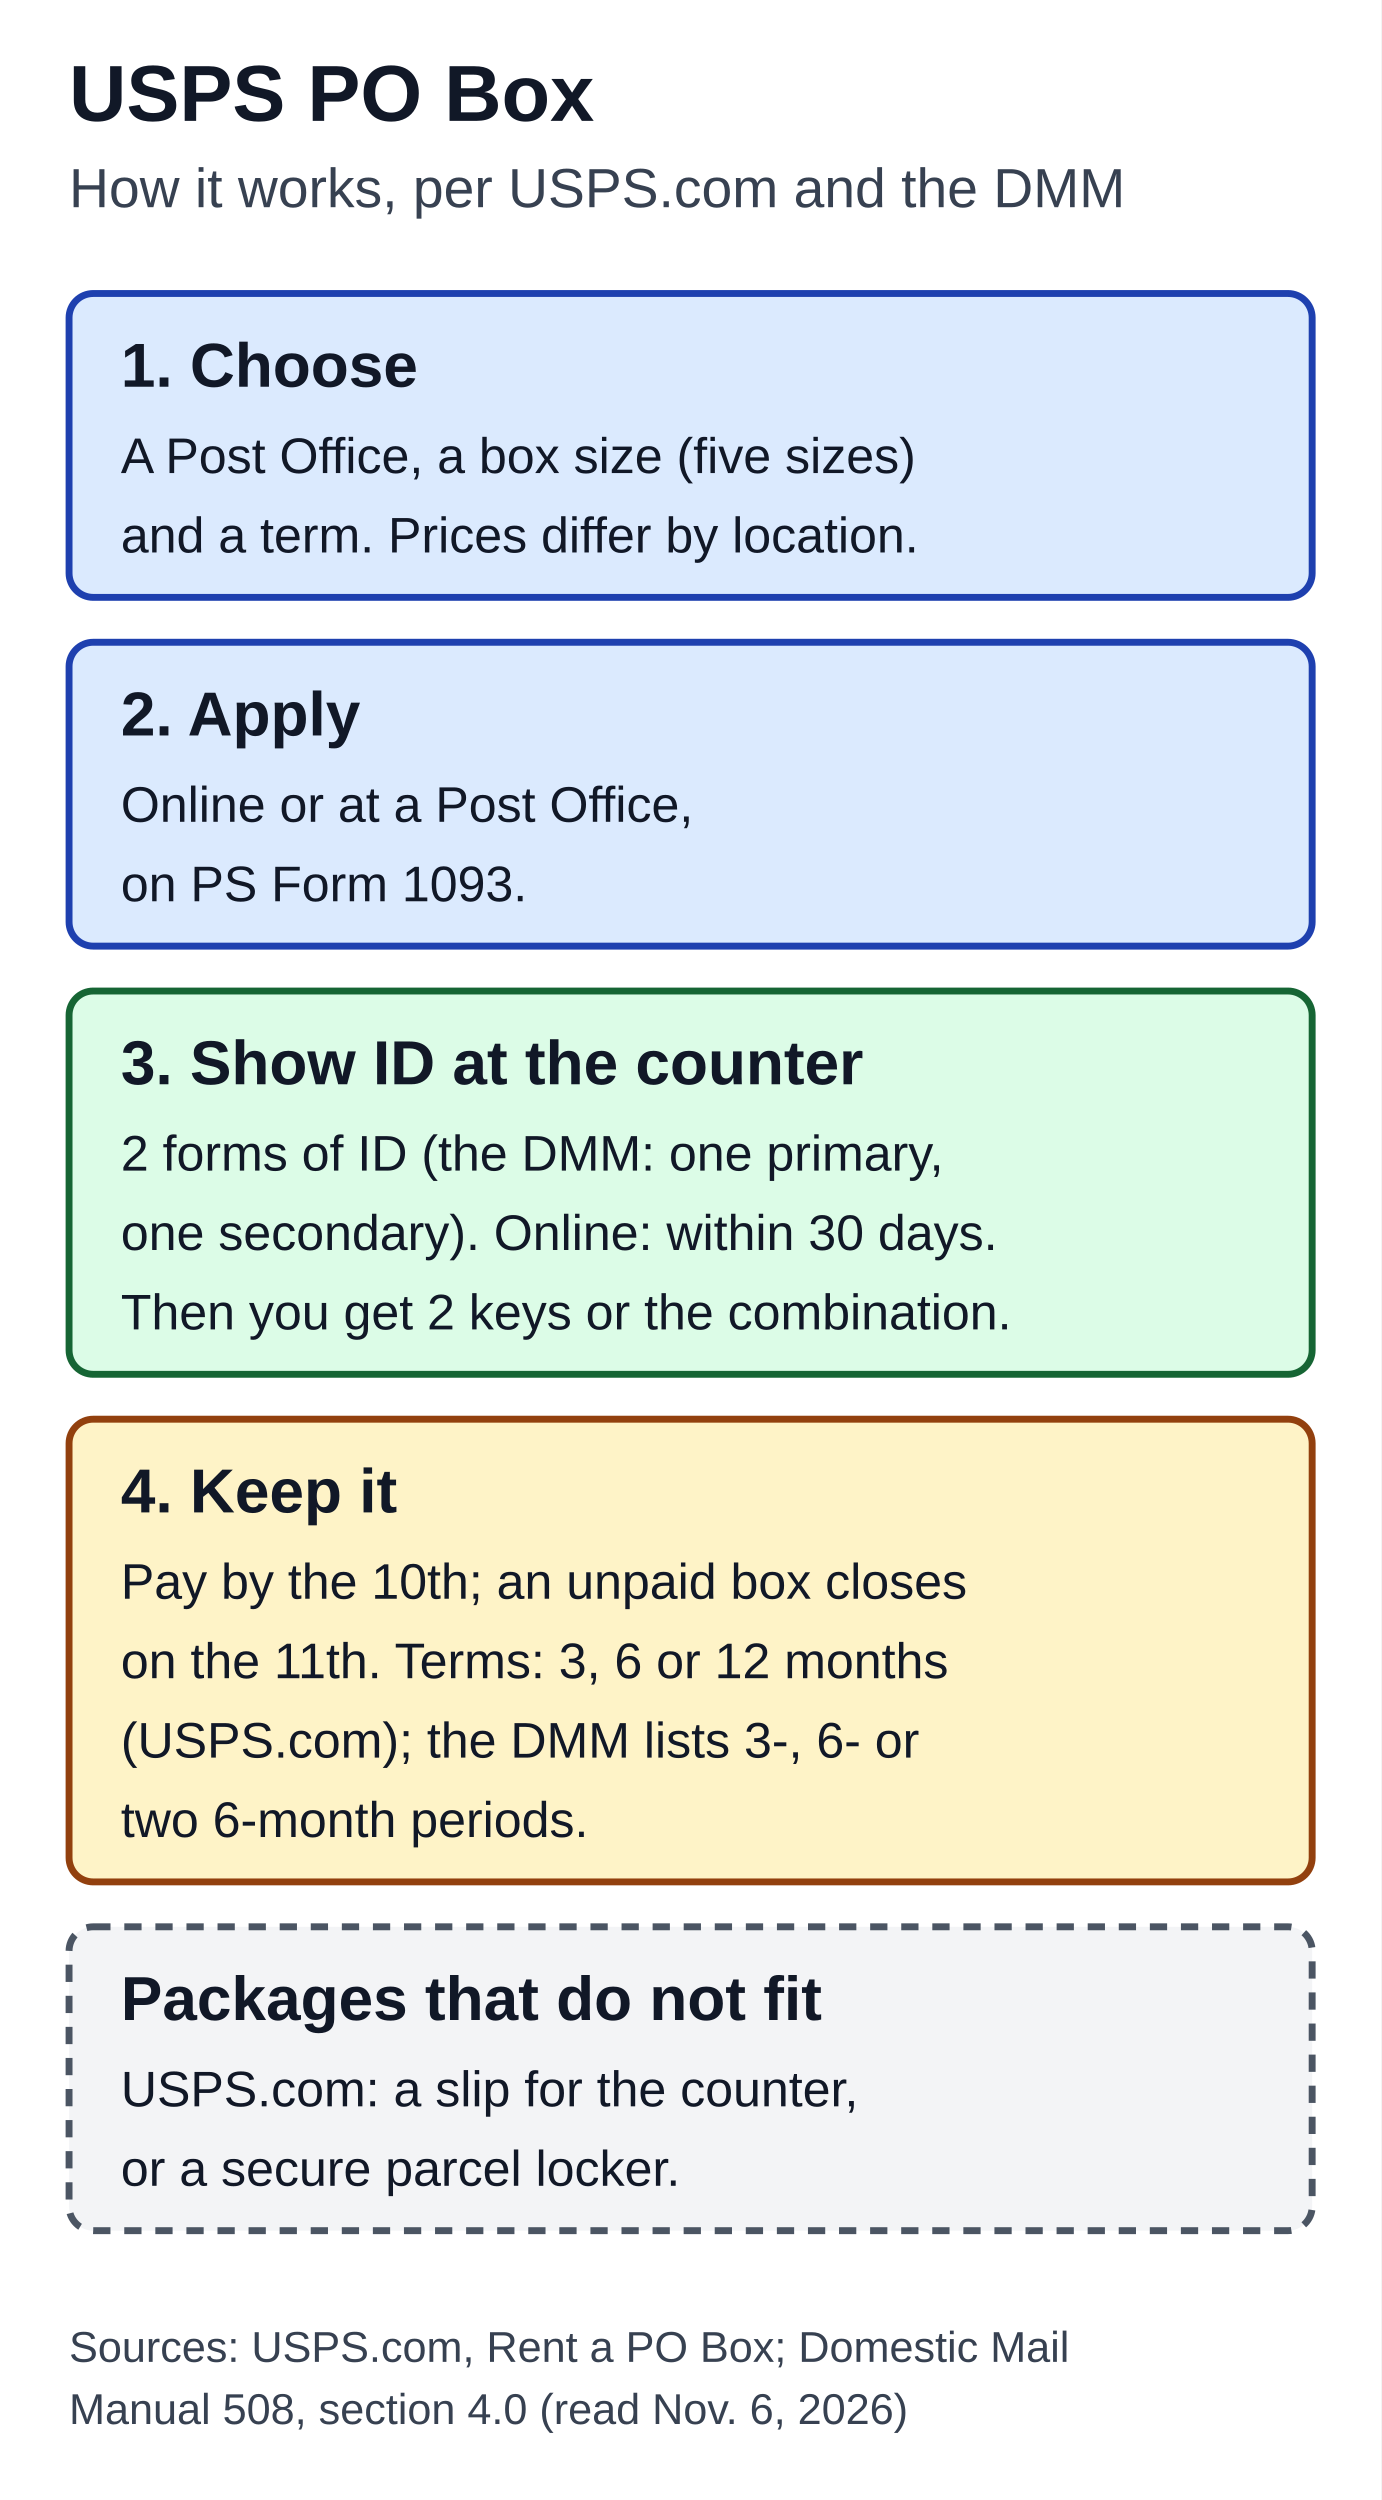
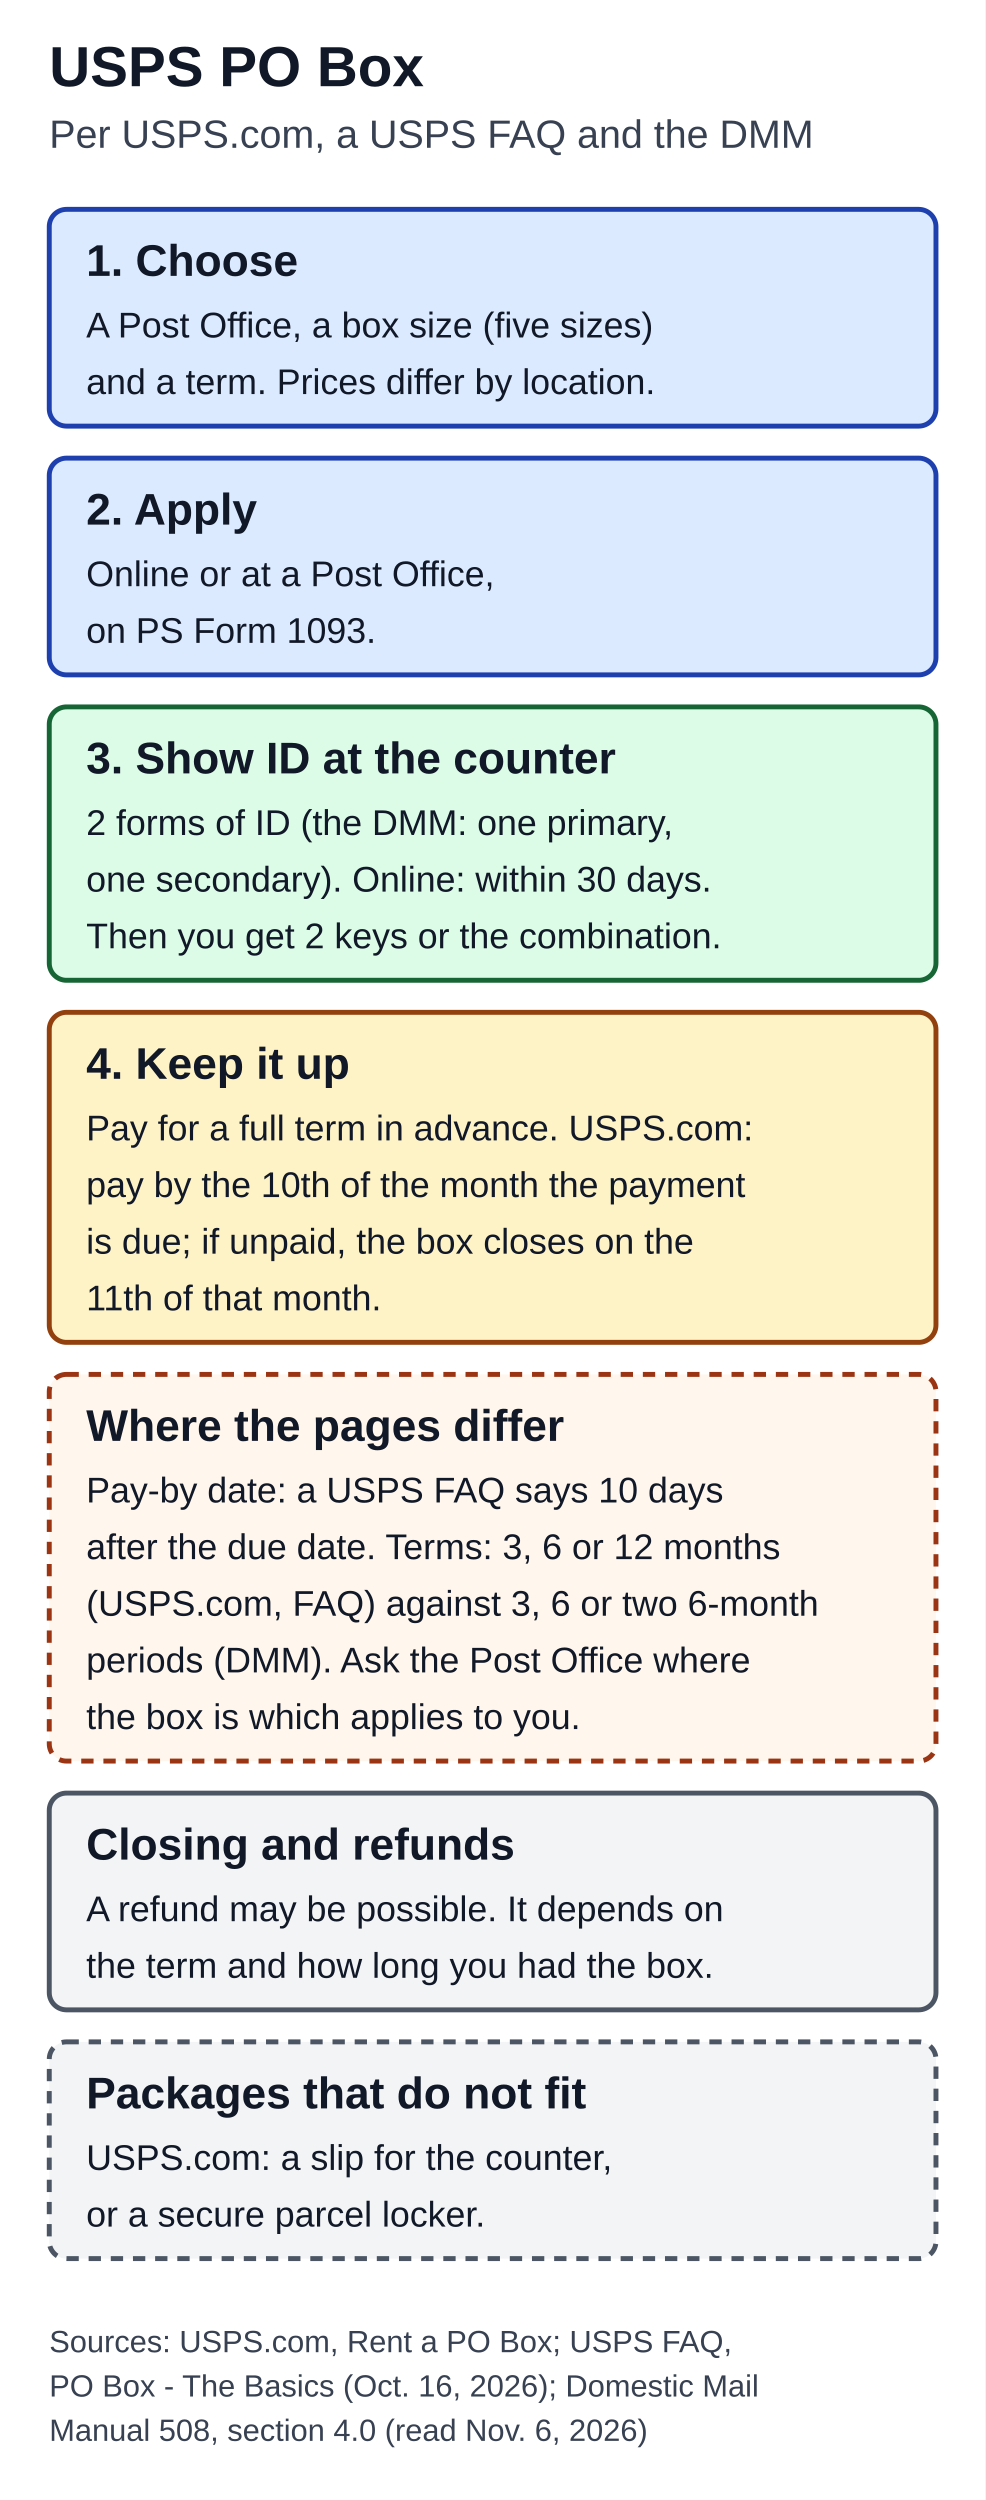
- <svg xmlns="http://www.w3.org/2000/svg" width="800" height="1448" viewBox="0 0 800 1448" font-family="Liberation Sans, Arial, Helvetica, sans-serif">
-   <rect width="800" height="1448" fill="#ffffff" />
+ <svg xmlns="http://www.w3.org/2000/svg" width="800" height="2030" viewBox="0 0 800 2030" font-family="Liberation Sans, Arial, Helvetica, sans-serif">
+   <rect width="800" height="2030" fill="#ffffff" />
  <text x="40" y="70" font-size="46" font-weight="bold" fill="#111827">USPS PO Box</text>
-   <text x="40" y="120" font-size="32" fill="#374151">How it works, per USPS.com and the DMM</text>
+   <text x="40" y="120" font-size="32" fill="#374151">Per USPS.com, a USPS FAQ and the DMM</text>
  <rect x="40" y="170" width="720" height="176" rx="14" fill="#dbeafe" stroke="#1e40af" stroke-width="4" />
  <text x="70" y="224" font-size="36" font-weight="bold" fill="#111827">1. Choose</text>
  <text x="70" y="274" font-size="29" fill="#111827">A Post Office, a box size (five sizes)</text>
  <text x="70" y="320" font-size="29" fill="#111827">and a term. Prices differ by location.</text>
  <rect x="40" y="372" width="720" height="176" rx="14" fill="#dbeafe" stroke="#1e40af" stroke-width="4" />
  <text x="70" y="426" font-size="36" font-weight="bold" fill="#111827">2. Apply</text>
  <text x="70" y="476" font-size="29" fill="#111827">Online or at a Post Office,</text>
  <text x="70" y="522" font-size="29" fill="#111827">on PS Form 1093.</text>
  <rect x="40" y="574" width="720" height="222" rx="14" fill="#dcfce7" stroke="#166534" stroke-width="4" />
  <text x="70" y="628" font-size="36" font-weight="bold" fill="#111827">3. Show ID at the counter</text>
  <text x="70" y="678" font-size="29" fill="#111827">2 forms of ID (the DMM: one primary,</text>
  <text x="70" y="724" font-size="29" fill="#111827">one secondary). Online: within 30 days.</text>
  <text x="70" y="770" font-size="29" fill="#111827">Then you get 2 keys or the combination.</text>
  <rect x="40" y="822" width="720" height="268" rx="14" fill="#fef3c7" stroke="#92400e" stroke-width="4" />
-   <text x="70" y="876" font-size="36" font-weight="bold" fill="#111827">4. Keep it</text>
-   <text x="70" y="926" font-size="29" fill="#111827">Pay by the 10th; an unpaid box closes</text>
-   <text x="70" y="972" font-size="29" fill="#111827">on the 11th. Terms: 3, 6 or 12 months</text>
-   <text x="70" y="1018" font-size="29" fill="#111827">(USPS.com); the DMM lists 3-, 6- or</text>
-   <text x="70" y="1064" font-size="29" fill="#111827">two 6-month periods.</text>
-   <rect x="40" y="1116" width="720" height="176" rx="14" fill="#f3f4f6" stroke="#4b5563" stroke-width="4" stroke-dasharray="10 8" />
-   <text x="70" y="1170" font-size="36" font-weight="bold" fill="#111827">Packages that do not fit</text>
-   <text x="70" y="1220" font-size="29" fill="#111827">USPS.com: a slip for the counter,</text>
-   <text x="70" y="1266" font-size="29" fill="#111827">or a secure parcel locker.</text>
-   <text x="40" y="1368" font-size="25" fill="#374151">Sources: USPS.com, Rent a PO Box; Domestic Mail</text>
-   <text x="40" y="1404" font-size="25" fill="#374151">Manual 508, section 4.0 (read Nov. 6, 2026)</text>
+   <text x="70" y="876" font-size="36" font-weight="bold" fill="#111827">4. Keep it up</text>
+   <text x="70" y="926" font-size="29" fill="#111827">Pay for a full term in advance. USPS.com:</text>
+   <text x="70" y="972" font-size="29" fill="#111827">pay by the 10th of the month the payment</text>
+   <text x="70" y="1018" font-size="29" fill="#111827">is due; if unpaid, the box closes on the</text>
+   <text x="70" y="1064" font-size="29" fill="#111827">11th of that month.</text>
+   <rect x="40" y="1116" width="720" height="314" rx="14" fill="#fff7ed" stroke="#9a3412" stroke-width="4" stroke-dasharray="10 8" />
+   <text x="70" y="1170" font-size="36" font-weight="bold" fill="#111827">Where the pages differ</text>
+   <text x="70" y="1220" font-size="29" fill="#111827">Pay-by date: a USPS FAQ says 10 days</text>
+   <text x="70" y="1266" font-size="29" fill="#111827">after the due date. Terms: 3, 6 or 12 months</text>
+   <text x="70" y="1312" font-size="29" fill="#111827">(USPS.com, FAQ) against 3, 6 or two 6-month</text>
+   <text x="70" y="1358" font-size="29" fill="#111827">periods (DMM). Ask the Post Office where</text>
+   <text x="70" y="1404" font-size="29" fill="#111827">the box is which applies to you.</text>
+   <rect x="40" y="1456" width="720" height="176" rx="14" fill="#f3f4f6" stroke="#4b5563" stroke-width="4" />
+   <text x="70" y="1510" font-size="36" font-weight="bold" fill="#111827">Closing and refunds</text>
+   <text x="70" y="1560" font-size="29" fill="#111827">A refund may be possible. It depends on</text>
+   <text x="70" y="1606" font-size="29" fill="#111827">the term and how long you had the box.</text>
+   <rect x="40" y="1658" width="720" height="176" rx="14" fill="#f3f4f6" stroke="#4b5563" stroke-width="4" stroke-dasharray="10 8" />
+   <text x="70" y="1712" font-size="36" font-weight="bold" fill="#111827">Packages that do not fit</text>
+   <text x="70" y="1762" font-size="29" fill="#111827">USPS.com: a slip for the counter,</text>
+   <text x="70" y="1808" font-size="29" fill="#111827">or a secure parcel locker.</text>
+   <text x="40" y="1910" font-size="25" fill="#374151">Sources: USPS.com, Rent a PO Box; USPS FAQ,</text>
+   <text x="40" y="1946" font-size="25" fill="#374151">PO Box - The Basics (Oct. 16, 2026); Domestic Mail</text>
+   <text x="40" y="1982" font-size="25" fill="#374151">Manual 508, section 4.0 (read Nov. 6, 2026)</text>
</svg>
